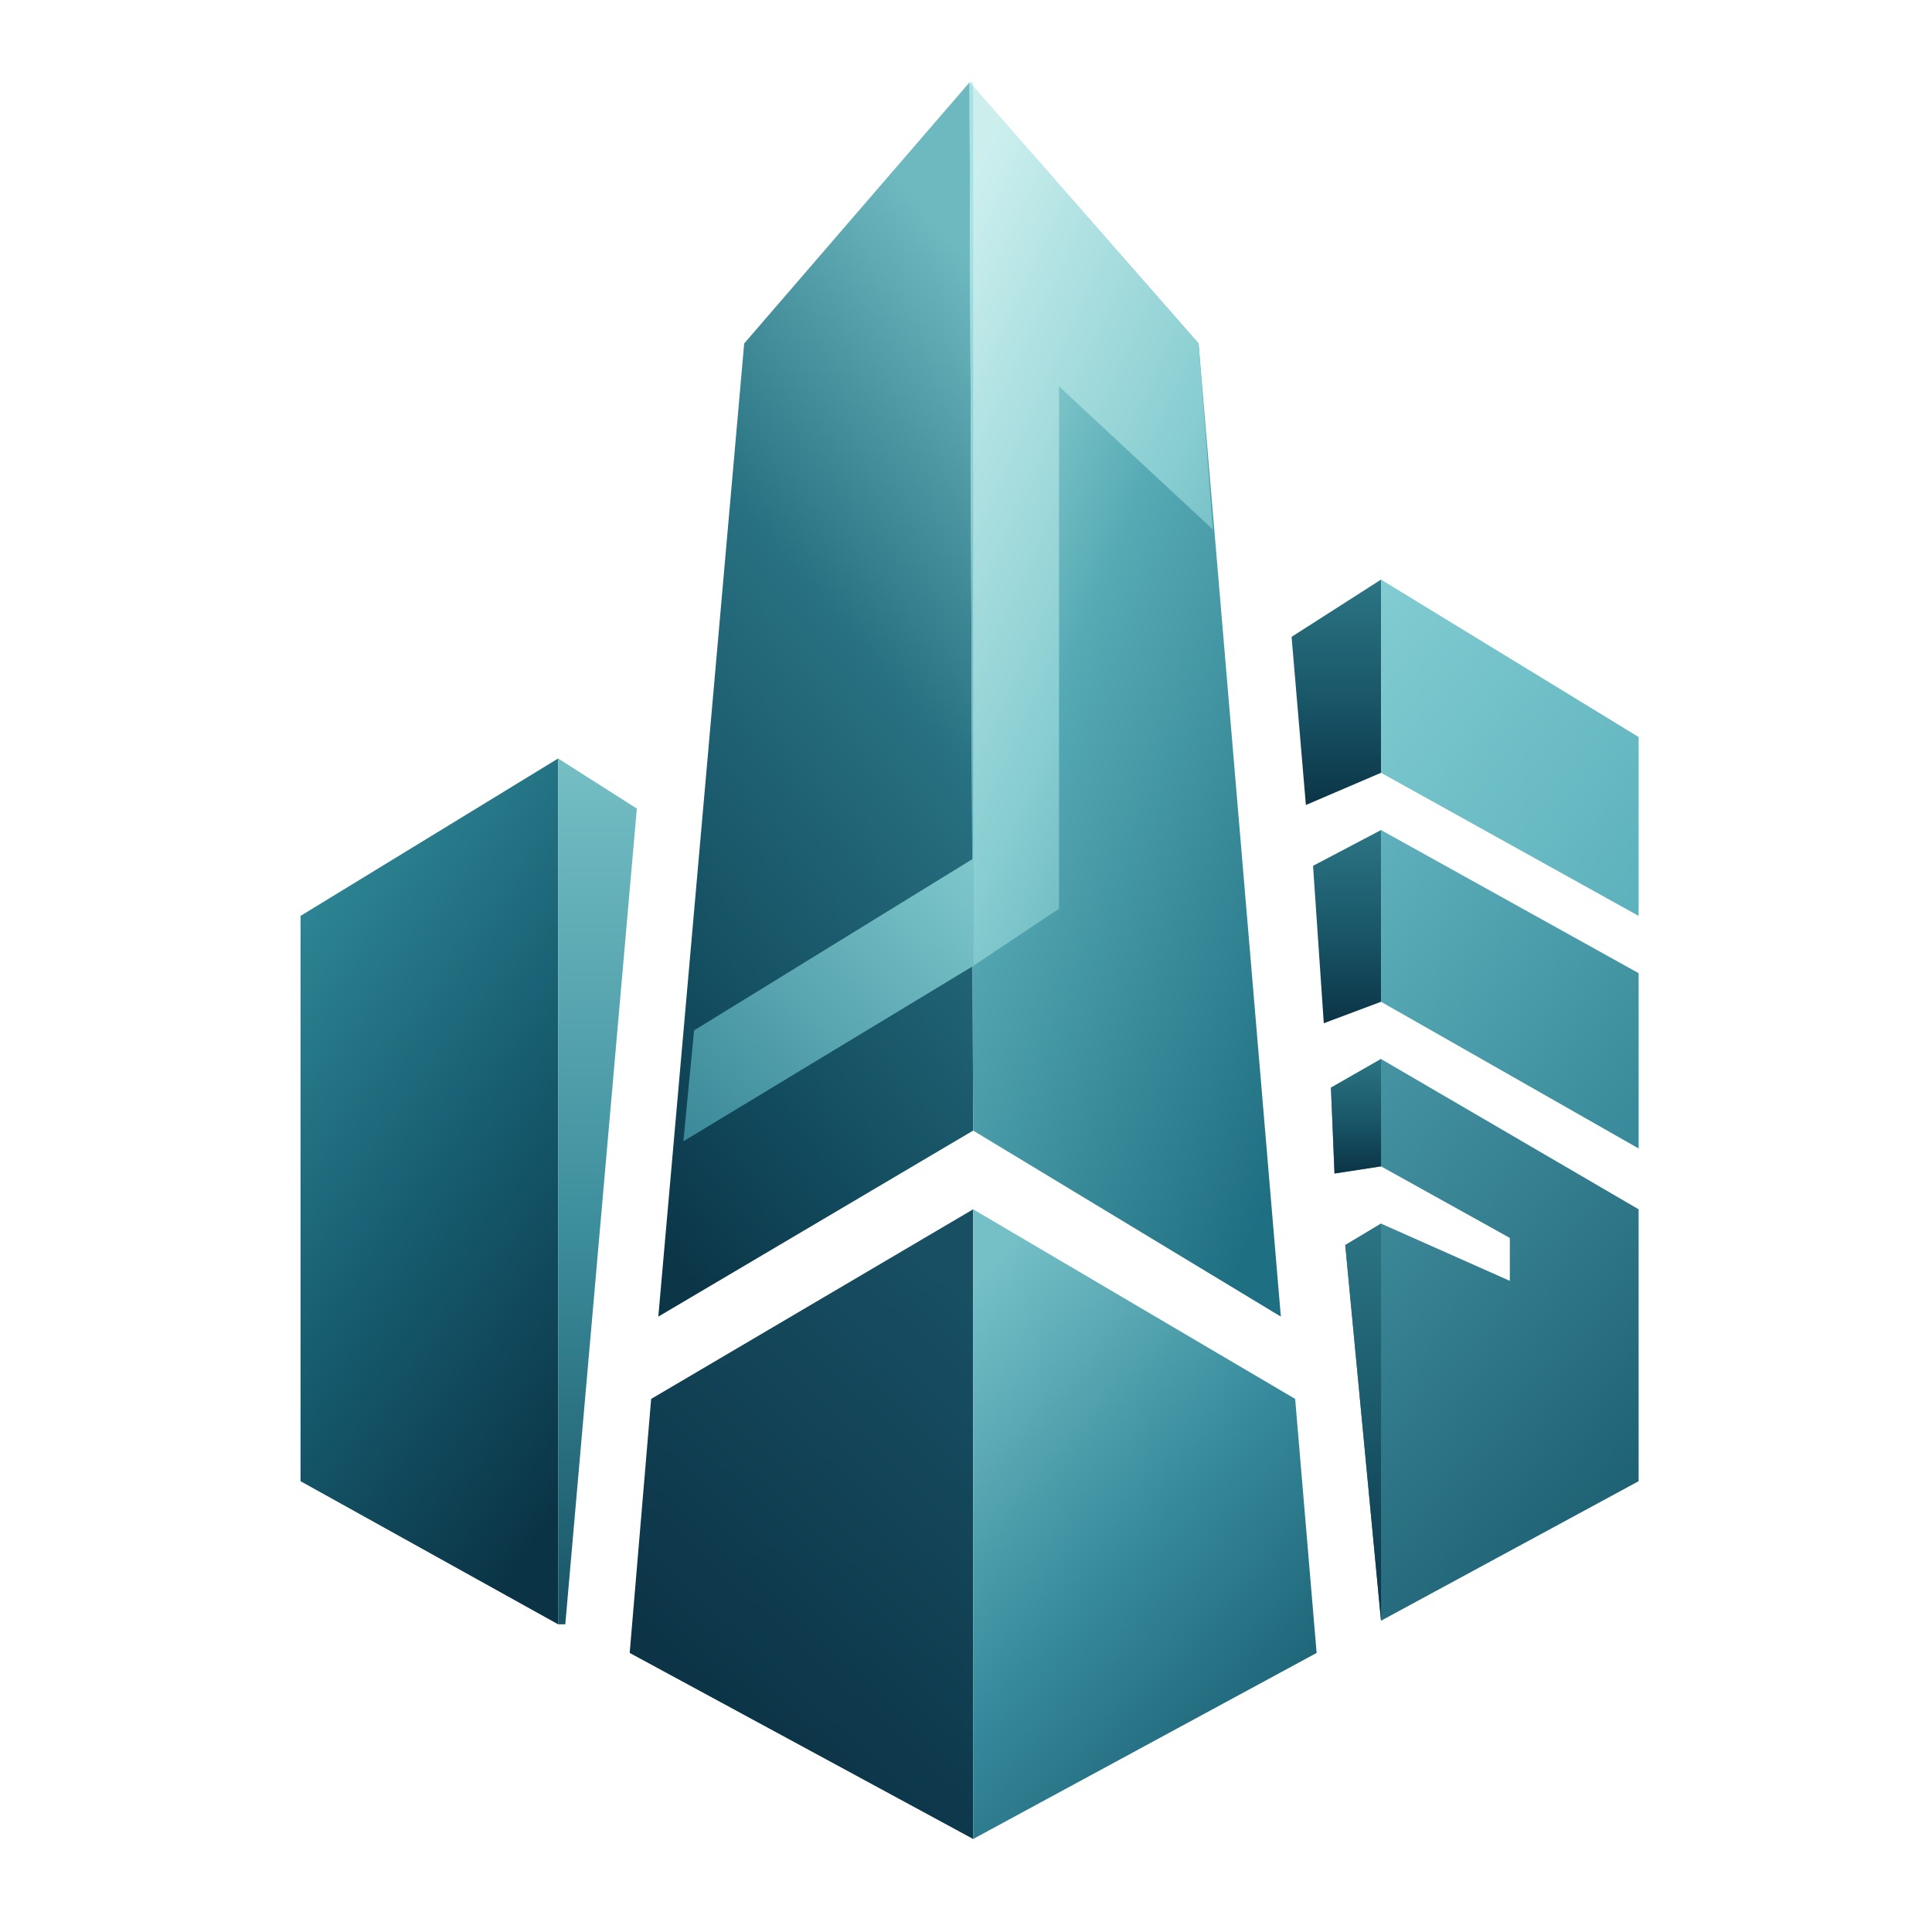
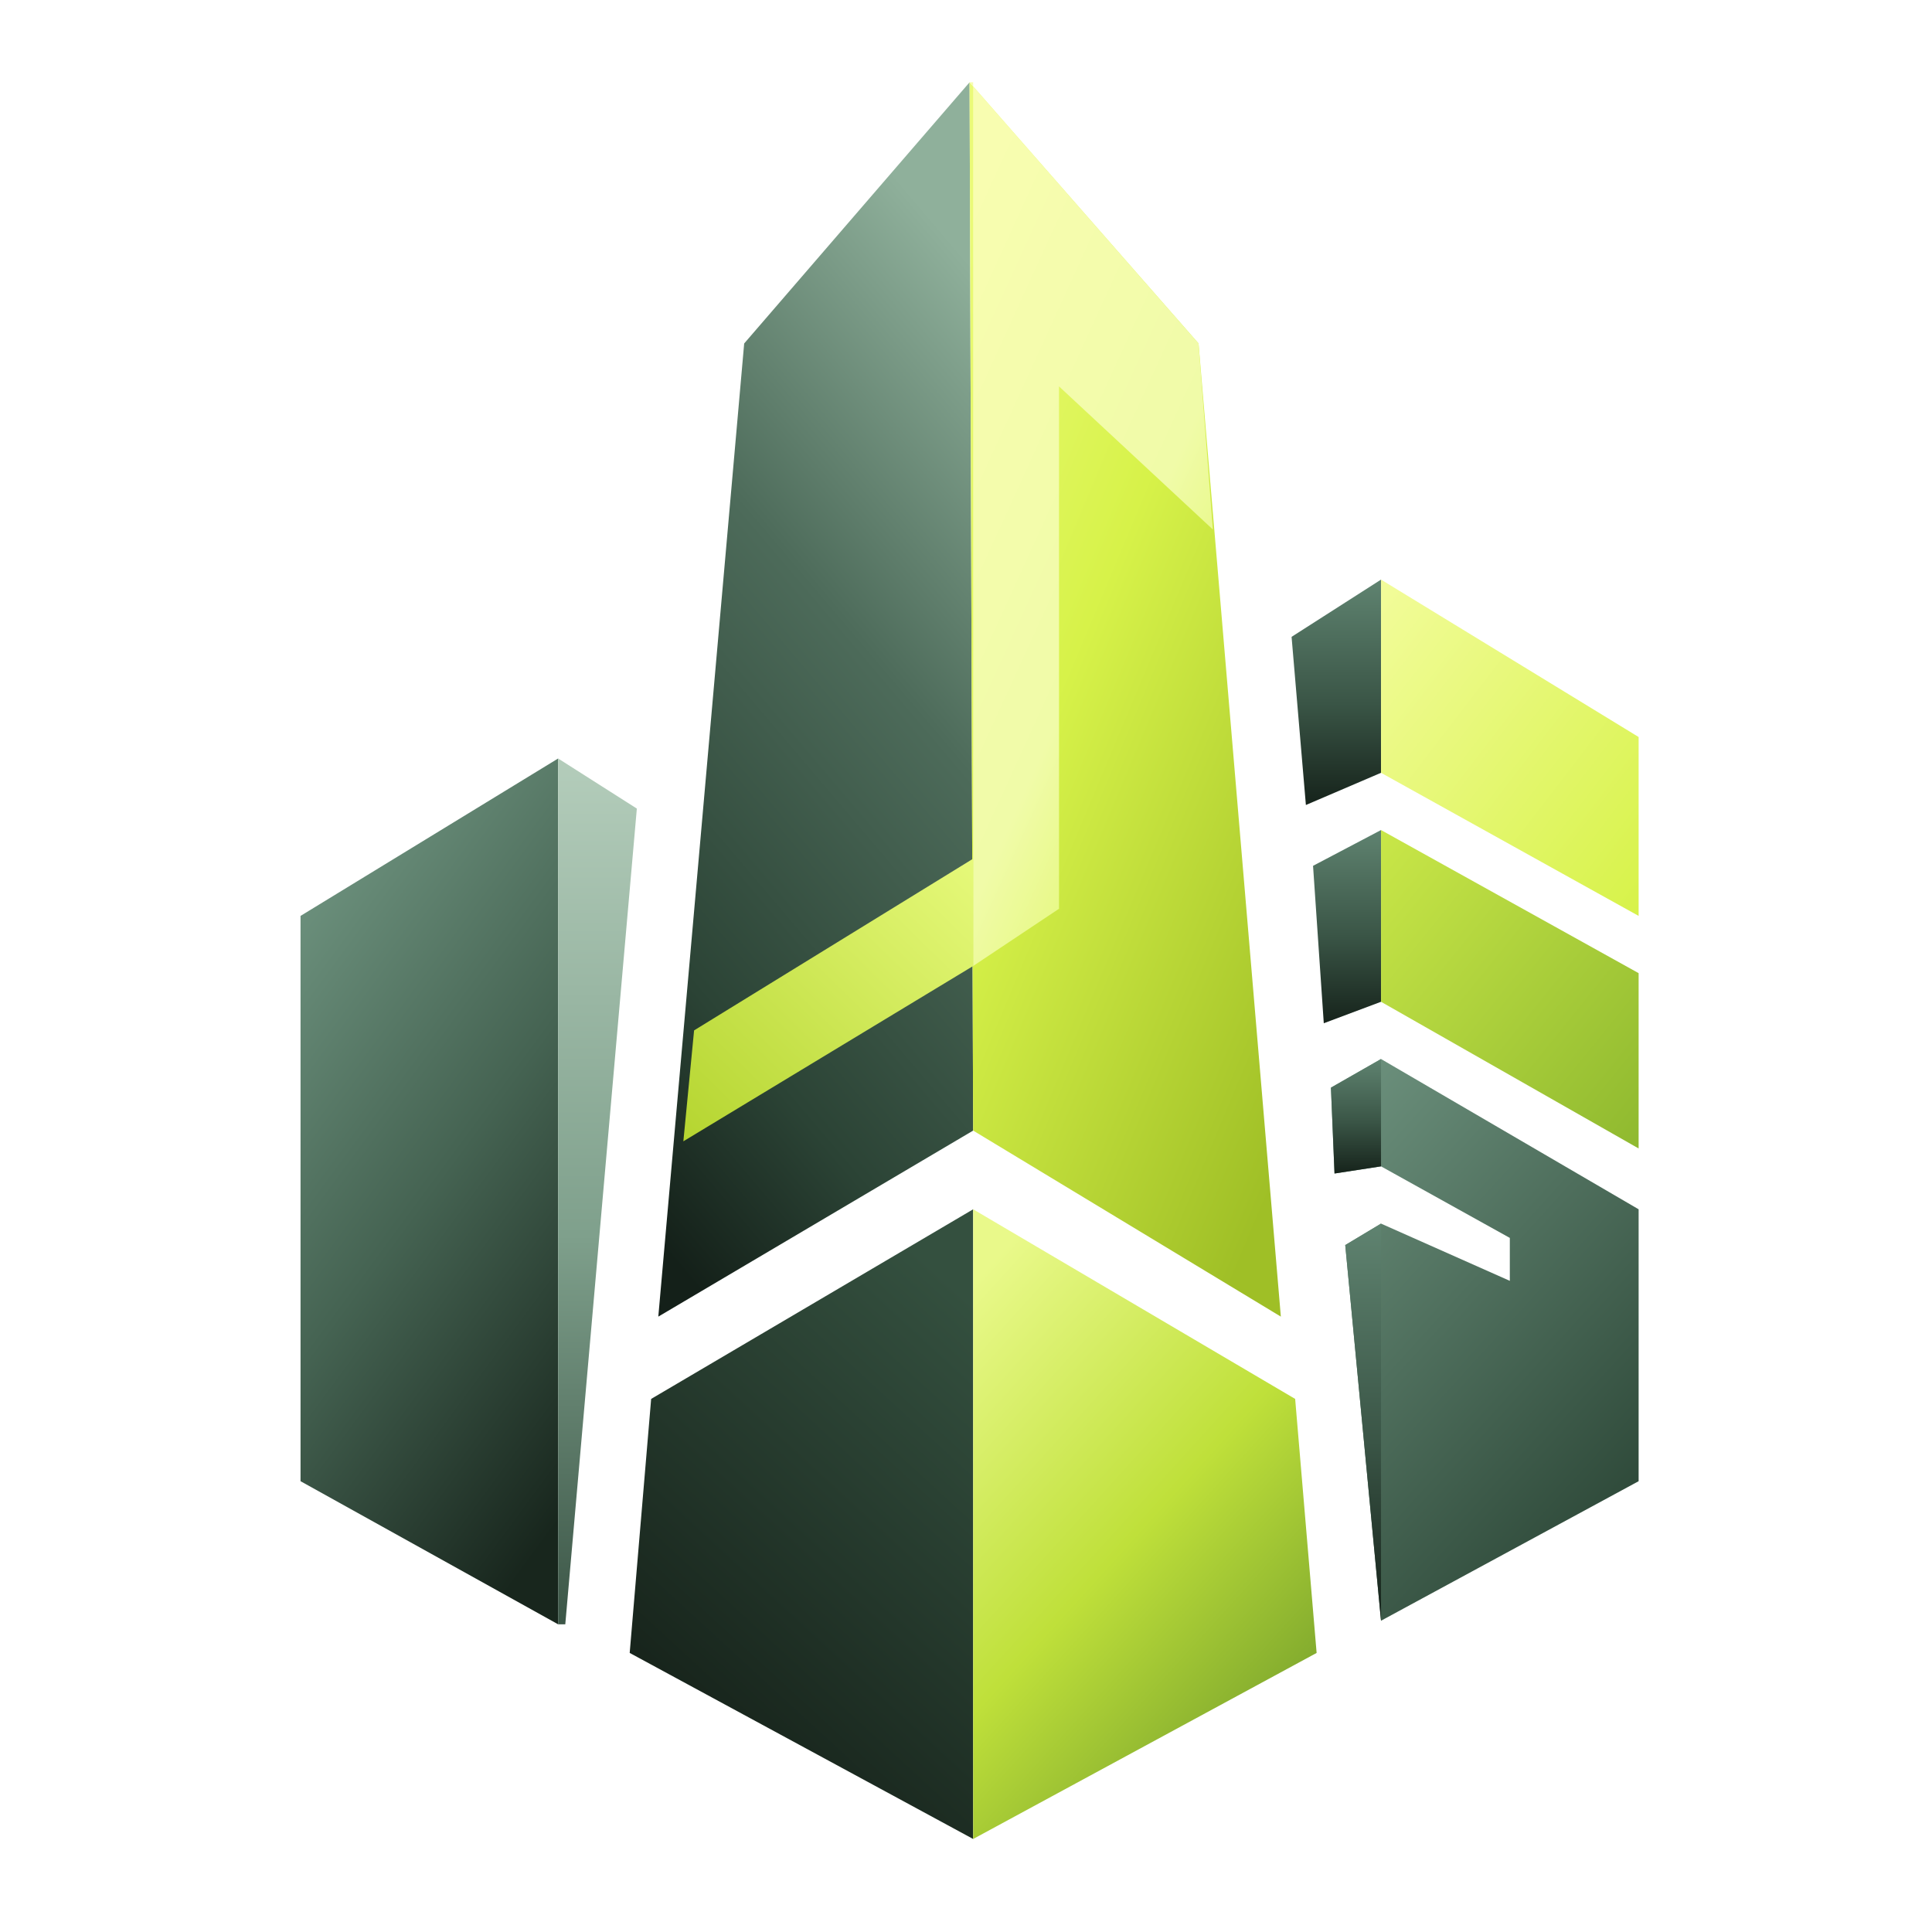
<svg xmlns="http://www.w3.org/2000/svg" viewBox="-11 0 270 270" width="270" height="270">
  <defs>
    <linearGradient id="leftDark" x1="0.3" y1="0" x2="0.7" y2="1">
-       <stop offset="0" stop-color="#308998" />
-       <stop offset="0.5" stop-color="#175d70" />
-       <stop offset="1" stop-color="#0a3345" />
+       <stop offset="0" stop-color="#6f9480" />
+       <stop offset="0.5" stop-color="#456352" />
+       <stop offset="1" stop-color="#18261d" />
    </linearGradient>
    <linearGradient id="leftBevel" x1="0" y1="0" x2="0" y2="1">
-       <stop offset="0" stop-color="#75bfc5" />
-       <stop offset="0.55" stop-color="#3c8d9c" />
-       <stop offset="1" stop-color="#185466" />
+       <stop offset="0" stop-color="#b4cdbb" />
+       <stop offset="0.55" stop-color="#7fa08c" />
+       <stop offset="1" stop-color="#3b5546" />
    </linearGradient>
    <linearGradient id="centerLeft" x1="0.5" y1="0" x2="0.2" y2="1">
-       <stop offset="0" stop-color="#6eb9c0" />
-       <stop offset="0.38" stop-color="#287182" />
-       <stop offset="0.78" stop-color="#134c5f" />
-       <stop offset="1" stop-color="#0b3648" />
+       <stop offset="0" stop-color="#8fb09b" />
+       <stop offset="0.38" stop-color="#4d6b5a" />
+       <stop offset="0.78" stop-color="#2b4335" />
+       <stop offset="1" stop-color="#142019" />
    </linearGradient>
    <linearGradient id="centerRight" x1="0.2" y1="0" x2="0.8" y2="1">
-       <stop offset="0" stop-color="#a8e2e2" />
-       <stop offset="0.4" stop-color="#56aab4" />
-       <stop offset="1" stop-color="#1f6f82" />
+       <stop offset="0" stop-color="#eafa78" />
+       <stop offset="0.4" stop-color="#d7f249" />
+       <stop offset="1" stop-color="#9fbf26" />
    </linearGradient>
    <linearGradient id="centerHighlight" x1="0.2" y1="0" x2="0.8" y2="1">
-       <stop offset="0" stop-color="#ccefee" />
-       <stop offset="0.6" stop-color="#87cdd1" />
-       <stop offset="1" stop-color="#58a9b3" />
+       <stop offset="0" stop-color="#f8fdb0" />
+       <stop offset="0.6" stop-color="#f0fba8" />
+       <stop offset="1" stop-color="#dcf55a" />
    </linearGradient>
    <linearGradient id="centerBand" x1="1" y1="0" x2="0" y2="1">
-       <stop offset="0" stop-color="#7ec7cc" />
-       <stop offset="1" stop-color="#3a8999" />
+       <stop offset="0" stop-color="#e6f97a" />
+       <stop offset="1" stop-color="#b5d530" />
    </linearGradient>
    <linearGradient id="rightSide" x1="0" y1="0" x2="0" y2="1">
-       <stop offset="0" stop-color="#2c7584" />
-       <stop offset="0.55" stop-color="#185567" />
-       <stop offset="1" stop-color="#0b3446" />
+       <stop offset="0" stop-color="#5f8370" />
+       <stop offset="0.55" stop-color="#3a5546" />
+       <stop offset="1" stop-color="#16231b" />
    </linearGradient>
    <linearGradient id="barTop" x1="0" y1="0" x2="1" y2="1">
-       <stop offset="0" stop-color="#82ccd2" />
-       <stop offset="1" stop-color="#5cb1bc" />
+       <stop offset="0" stop-color="#f2fc9a" />
+       <stop offset="1" stop-color="#d7f249" />
    </linearGradient>
    <linearGradient id="barMid" x1="0" y1="0" x2="1" y2="1">
-       <stop offset="0" stop-color="#60b1bd" />
-       <stop offset="1" stop-color="#378898" />
+       <stop offset="0" stop-color="#c9e748" />
+       <stop offset="1" stop-color="#8fb92f" />
    </linearGradient>
    <linearGradient id="barLow" x1="0" y1="0" x2="0.6" y2="1">
-       <stop offset="0" stop-color="#4898a7" />
-       <stop offset="1" stop-color="#1e6174" />
+       <stop offset="0" stop-color="#6f9480" />
+       <stop offset="1" stop-color="#2f4a3a" />
    </linearGradient>
    <linearGradient id="baseLeft" x1="0.7" y1="0" x2="0.2" y2="1">
-       <stop offset="0" stop-color="#184f63" />
-       <stop offset="1" stop-color="#092d40" />
+       <stop offset="0" stop-color="#34503f" />
+       <stop offset="1" stop-color="#121c15" />
    </linearGradient>
    <linearGradient id="baseRight" x1="0.2" y1="0" x2="0.8" y2="1">
-       <stop offset="0" stop-color="#75c0c7" />
-       <stop offset="0.5" stop-color="#378b9c" />
-       <stop offset="1" stop-color="#17596d" />
+       <stop offset="0" stop-color="#e9f98a" />
+       <stop offset="0.5" stop-color="#bfe03a" />
+       <stop offset="1" stop-color="#6f9a2a" />
    </linearGradient>
  </defs>
  <path d="M31 128 L67 106 L67 227 L31 207 Z" fill="url(#leftDark)" />
  <path d="M67 106 L78 113 L68 227 L67 227 Z" fill="url(#leftBevel)" />
  <path d="M124.5 11.5 L93 48 L81 184 L125 158 Z" fill="url(#centerLeft)" />
  <path d="M124.5 11.5 L156.5 48 L168 184 L125 158 Z" fill="url(#centerRight)" />
  <path d="M124.5 11.5 L156.5 48 L158.5 74 L137 54 L137 127 L125 135 L125 11.5 Z" fill="url(#centerHighlight)" />
  <path d="M125 120 L125 135 L84.5 159.5 L86 144 Z" fill="url(#centerBand)" />
  <path d="M169.5 89 L182 81 L182 108 L171.5 112.5 Z" fill="url(#rightSide)" />
  <path d="M182 81 L218 103 L218 128 L182 108 Z" fill="url(#barTop)" />
  <path d="M172.5 121 L182 116 L182 140 L174 143 Z" fill="url(#rightSide)" />
  <path d="M182 116 L218 136 L218 160.5 L182 140 Z" fill="url(#barMid)" />
  <path d="M175 152 L182 148 L218 169 L218 207 L182 226.5 L177 174 L182 171 L200 179 L200 173 L182 163 L175.5 164 Z" fill="url(#barLow)" />
  <path d="M175 152 L182 148 L182 163 L175.5 164 Z" fill="url(#rightSide)" />
  <path d="M177 174 L182 171 L182 226.5 Z" fill="url(#rightSide)" />
  <path d="M125 169 L80 195.5 L77 231 L125 257 Z" fill="url(#baseLeft)" />
  <path d="M125 169 L170 195.5 L173 231 L125 257 Z" fill="url(#baseRight)" />
</svg>
